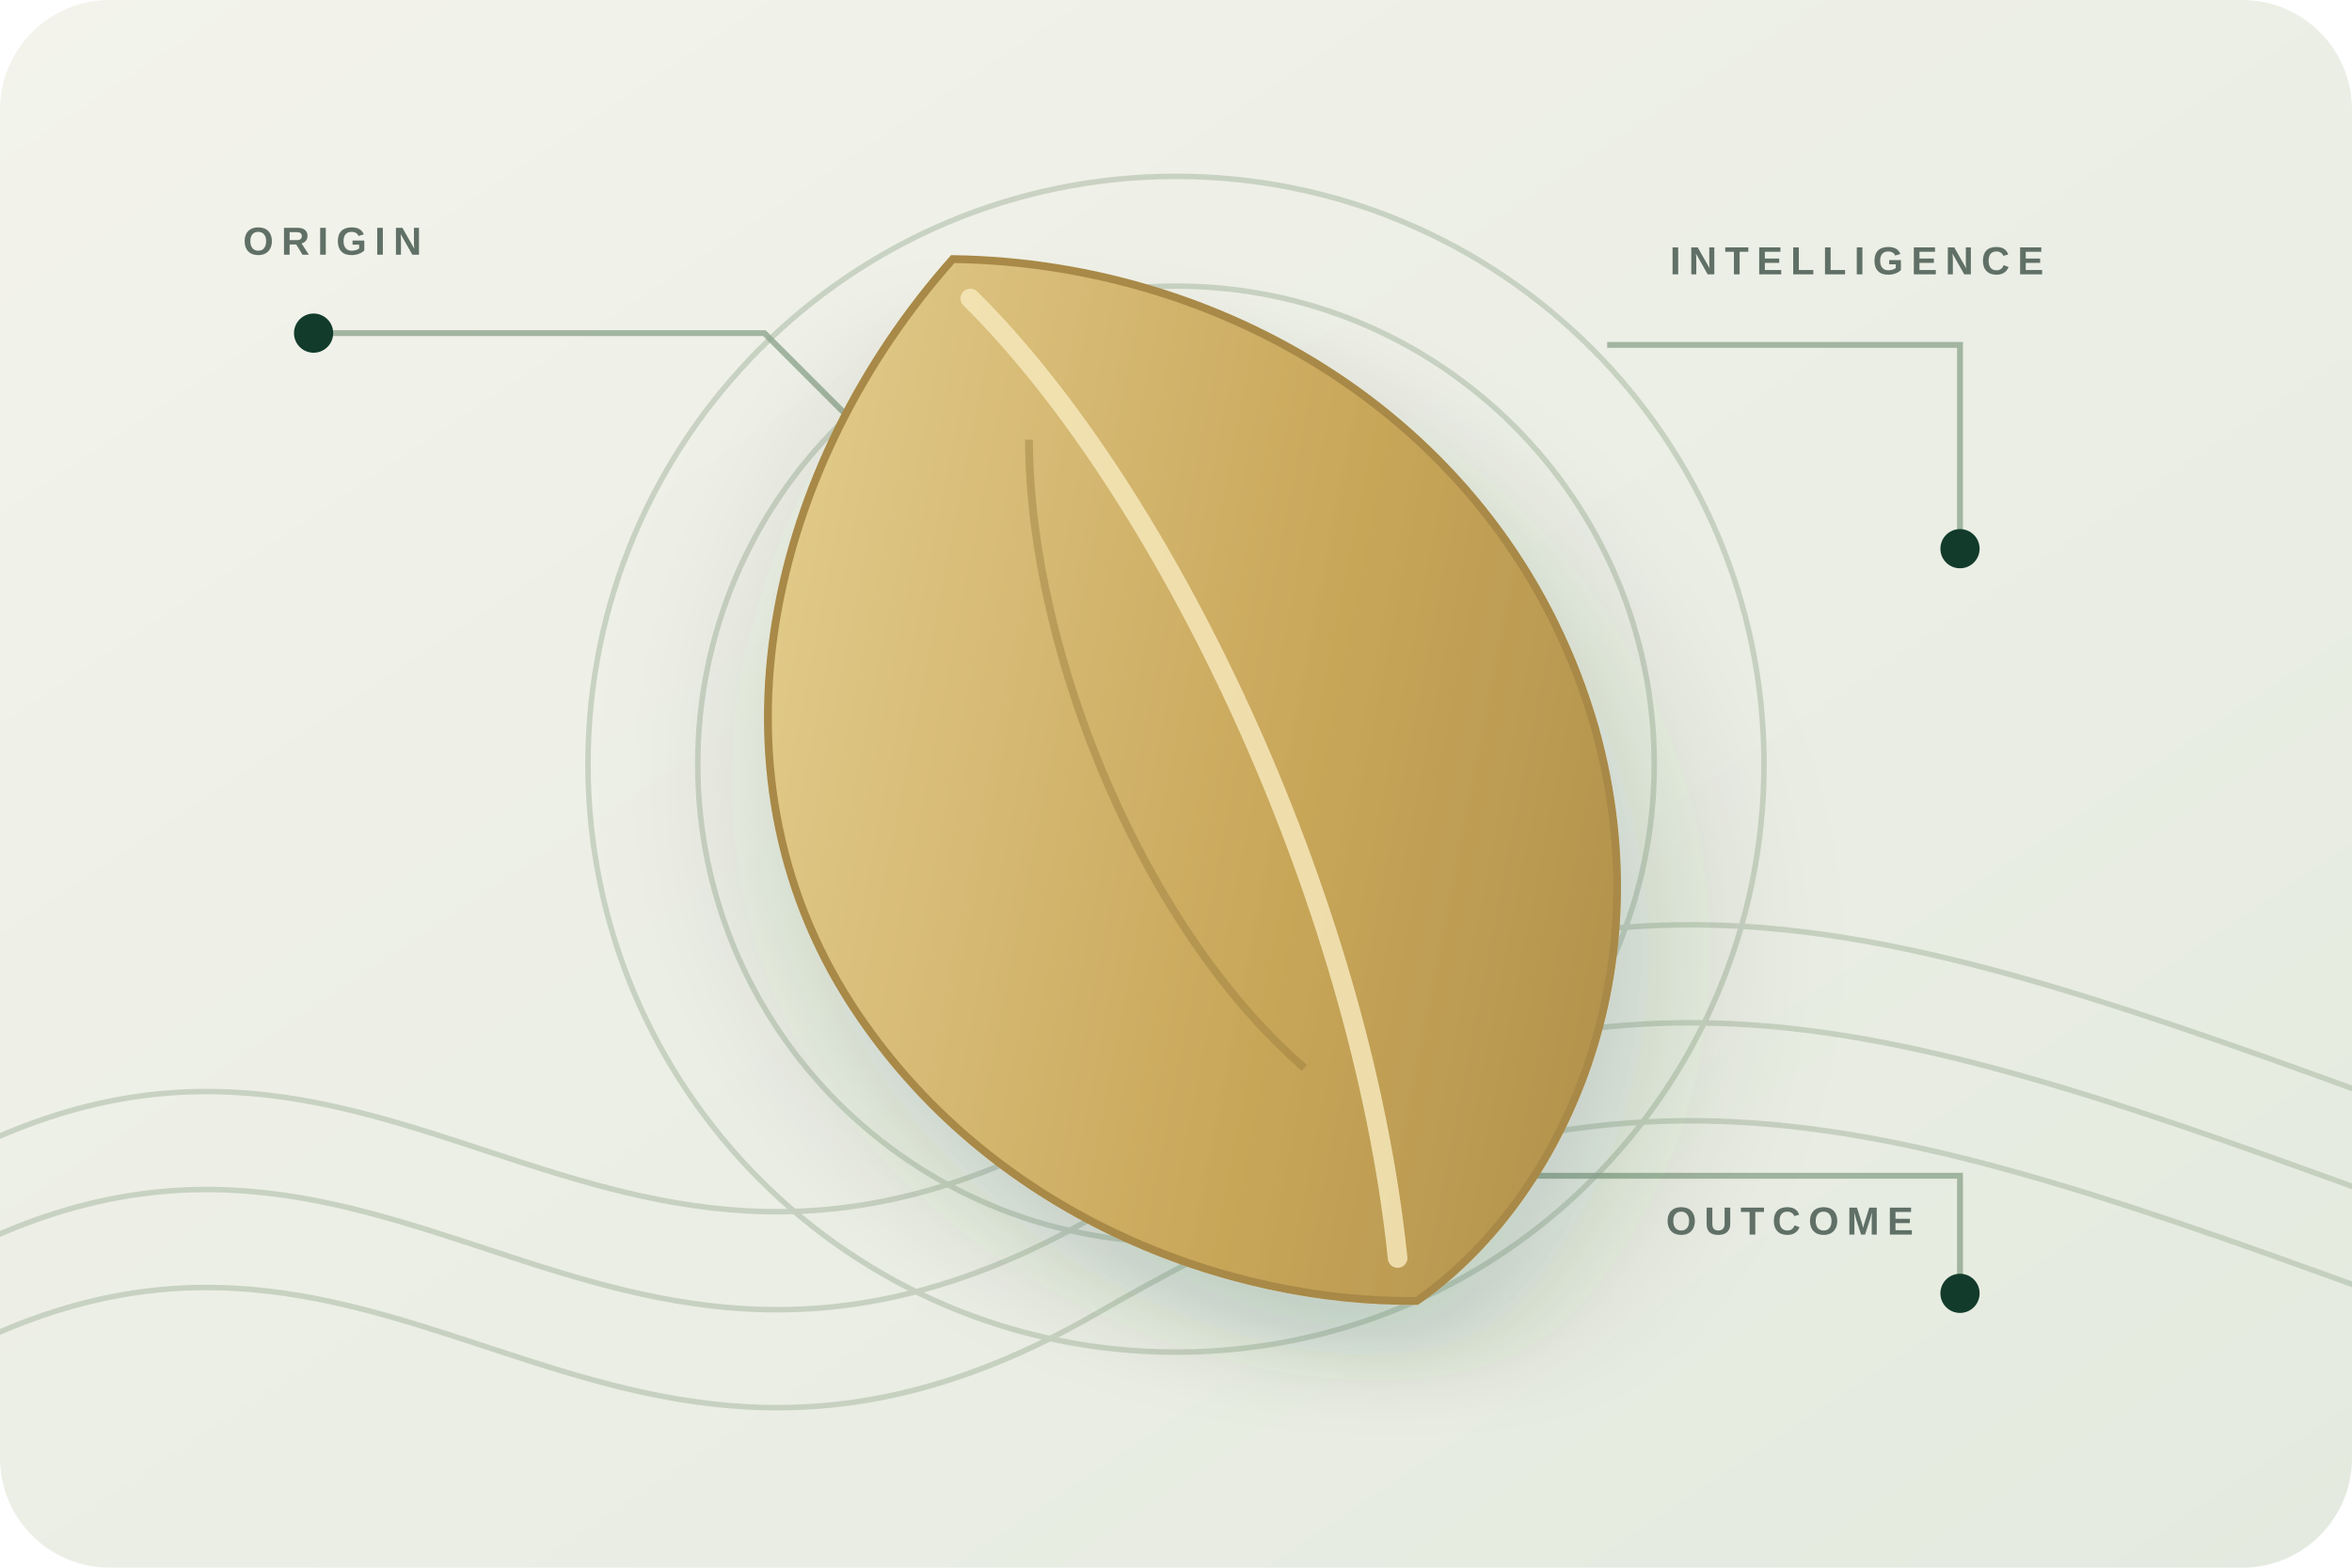
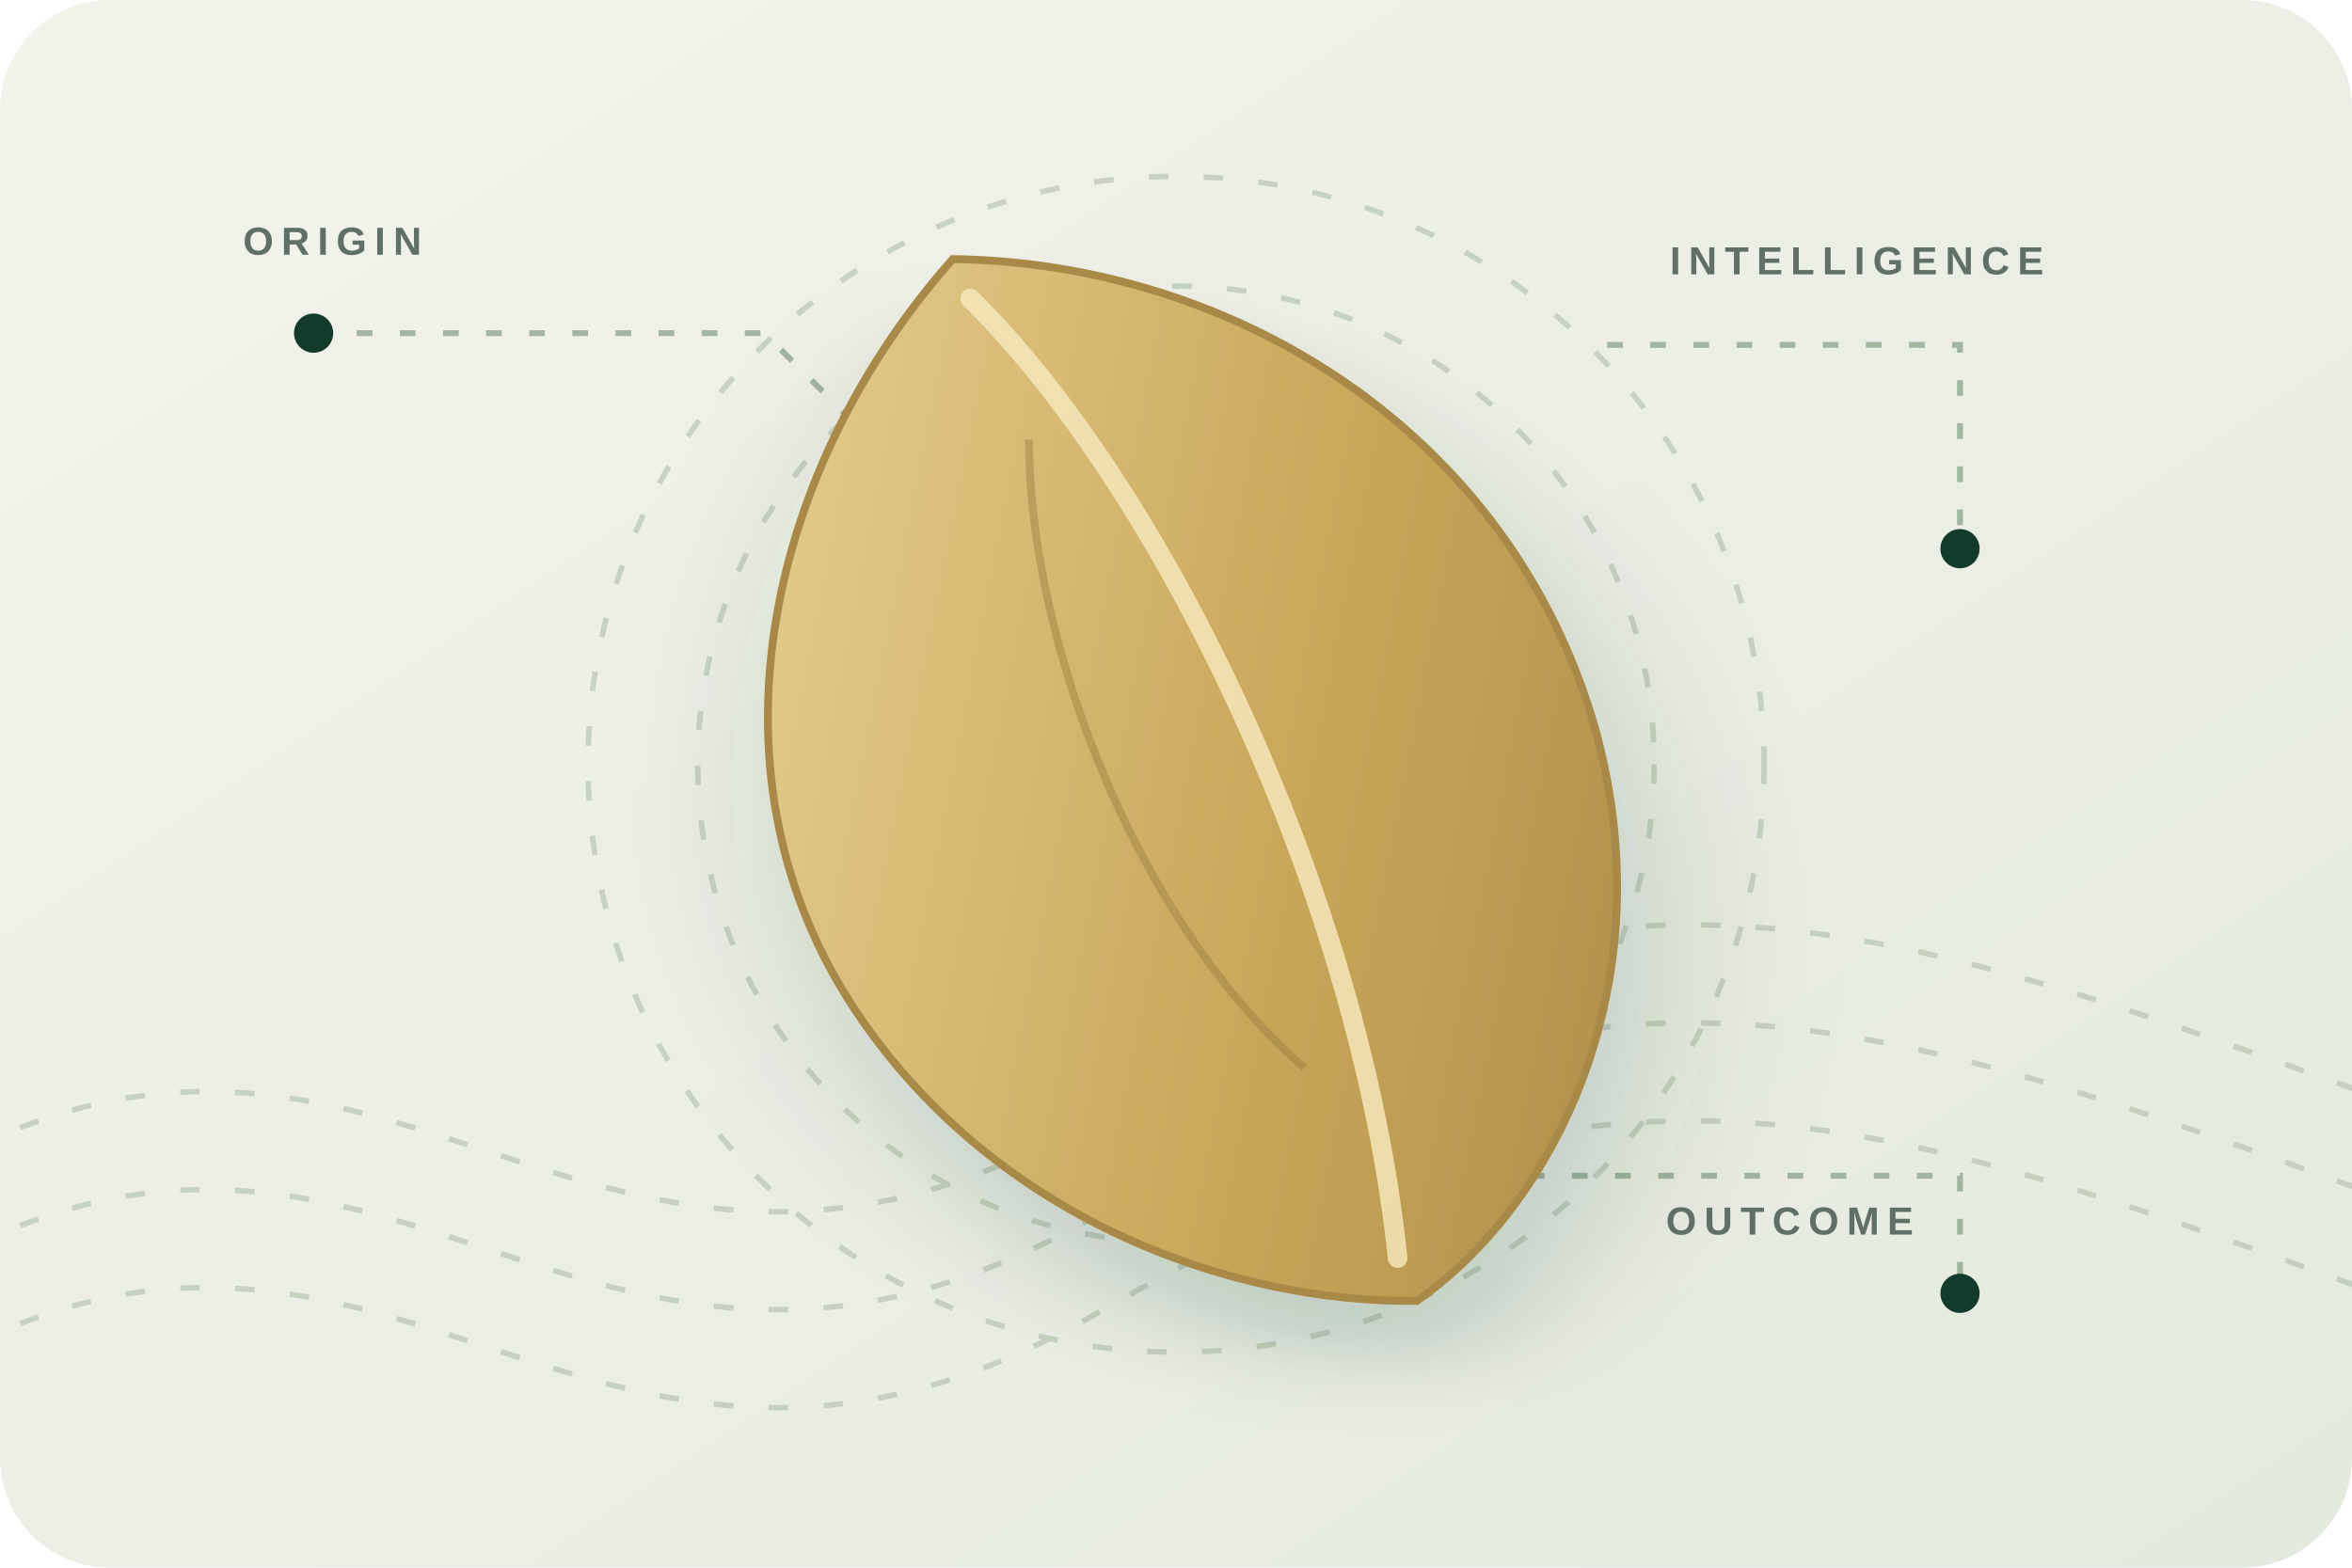
<svg xmlns="http://www.w3.org/2000/svg" viewBox="0 0 600 400" role="img" aria-labelledby="title desc">
  <defs>
+     <style>
+   .field-lines{stroke-dasharray:5 9;animation:field-flow 26s linear infinite}
+   .orbit-rings{transform-box:fill-box;transform-origin:center;animation:orbit-breathe 8s ease-in-out infinite}
+   .seed-motion{transform-box:fill-box;transform-origin:center;animation:seed-float 6s ease-in-out infinite}
+   .signal-dot{transform-box:fill-box;transform-origin:center;animation:signal-pulse 3.2s ease-in-out infinite}
+   .signal-dot:nth-of-type(2){animation-delay:1s}
+   .signal-dot:nth-of-type(3){animation-delay:2s}
+   .signal-line{stroke-dasharray:4 7;animation:signal-flow 12s linear infinite}
+   @keyframes field-flow{to{stroke-dashoffset:-140}}
+   @keyframes orbit-breathe{0%,100%{opacity:.65;transform:scale(.985)}50%{opacity:1;transform:scale(1.02)}}
+   @keyframes seed-float{0%,100%{transform:translateY(0) rotate(0deg)}50%{transform:translateY(-5px) rotate(1deg)}}
+   @keyframes signal-pulse{0%,100%{opacity:.65;transform:scale(1)}50%{opacity:1;transform:scale(1.35)}}
+   @keyframes signal-flow{to{stroke-dashoffset:-88}}
+   @media(prefers-reduced-motion:reduce){.field-lines,.orbit-rings,.seed-motion,.signal-dot,.signal-line{animation:none!important}}
+  </style>
    <linearGradient id="bg" x1="0" y1="0" x2="1" y2="1">
      <stop stop-color="#f3f3eb" />
      <stop offset="1" stop-color="#e4eadf" />
    </linearGradient>
    <linearGradient id="seed" x1="0" y1="0" x2="1" y2="1">
      <stop stop-color="#ead69b" />
      <stop offset=".58" stop-color="#c9a75a" />
      <stop offset="1" stop-color="#a88946" />
    </linearGradient>
    <filter id="shadow" x="-30%" y="-30%" width="160%" height="170%">
      <feDropShadow dx="0" dy="18" stdDeviation="18" flood-color="#123b2b" flood-opacity=".18" />
    </filter>
  </defs>
  <rect width="600" height="400" rx="28" fill="url(#bg)" />
-   <g fill="none" stroke="#a9b9a4" stroke-width="1.4" opacity=".55">
+   <g class="field-lines" fill="none" stroke="#a9b9a4" stroke-width="1.4" opacity=".55">
    <path d="M-20 300C100 230 150 360 280 285S470 230 620 285" />
    <path d="M-20 325C100 255 150 385 280 310S470 255 620 310" />
    <path d="M-20 350C100 280 150 410 280 335S470 280 620 335" />
-     <circle cx="300" cy="195" r="150" />
-     <circle cx="300" cy="195" r="122" />
-     <circle cx="300" cy="195" r="95" />
+     <g class="orbit-rings">
+       <circle cx="300" cy="195" r="150" />
+       <circle cx="300" cy="195" r="122" />
+       <circle cx="300" cy="195" r="95" />
+     </g>
  </g>
-   <g stroke="#8fa68e" stroke-width="1.5" fill="none" opacity=".8">
+   <g class="signal-line" stroke="#8fa68e" stroke-width="1.5" fill="none" opacity=".8">
    <path d="M80 85H195L228 118" />
    <path d="M410 88H500V140" />
    <path d="M390 300H500V330" />
  </g>
  <g fill="#123b2b">
-     <circle cx="80" cy="85" r="5" />
-     <circle cx="500" cy="140" r="5" />
-     <circle cx="500" cy="330" r="5" />
+     <circle class="signal-dot" cx="80" cy="85" r="5" />
+     <circle class="signal-dot" cx="500" cy="140" r="5" />
+     <circle class="signal-dot" cx="500" cy="330" r="5" />
  </g>
-   <g filter="url(#shadow)" transform="translate(300 194) rotate(-24)">
-     <path d="M0-140C65-110 112-42 101 36C91 103 42 143 0 151C-44 132-91 87-101 23C-112-48-64-111 0-140Z" fill="url(#seed)" stroke="#a88946" stroke-width="2" />
-     <path d="M0-129C25-65 29 50 0 139" fill="none" stroke="#f6e8ba" stroke-width="5" stroke-linecap="round" opacity=".85" />
-     <path d="M-1-90C-23-40-25 36-2 85" fill="none" stroke="#987c3e" stroke-width="2" opacity=".45" />
+   <g class="seed-motion">
+     <g filter="url(#shadow)" transform="translate(300 194) rotate(-24)">
+       <path d="M0-140C65-110 112-42 101 36C91 103 42 143 0 151C-44 132-91 87-101 23C-112-48-64-111 0-140Z" fill="url(#seed)" stroke="#a88946" stroke-width="2" />
+       <path d="M0-129C25-65 29 50 0 139" fill="none" stroke="#f6e8ba" stroke-width="5" stroke-linecap="round" opacity=".85" />
+       <path d="M-1-90C-23-40-25 36-2 85" fill="none" stroke="#987c3e" stroke-width="2" opacity=".45" />
+     </g>
  </g>
  <g font-family="Arial,sans-serif" fill="#607066">
    <text x="62" y="65" font-size="10" font-weight="700" letter-spacing="2">ORIGIN</text>
    <text x="426" y="70" font-size="10" font-weight="700" letter-spacing="2">INTELLIGENCE</text>
    <text x="425" y="315" font-size="10" font-weight="700" letter-spacing="2">OUTCOME</text>
  </g>
</svg>
